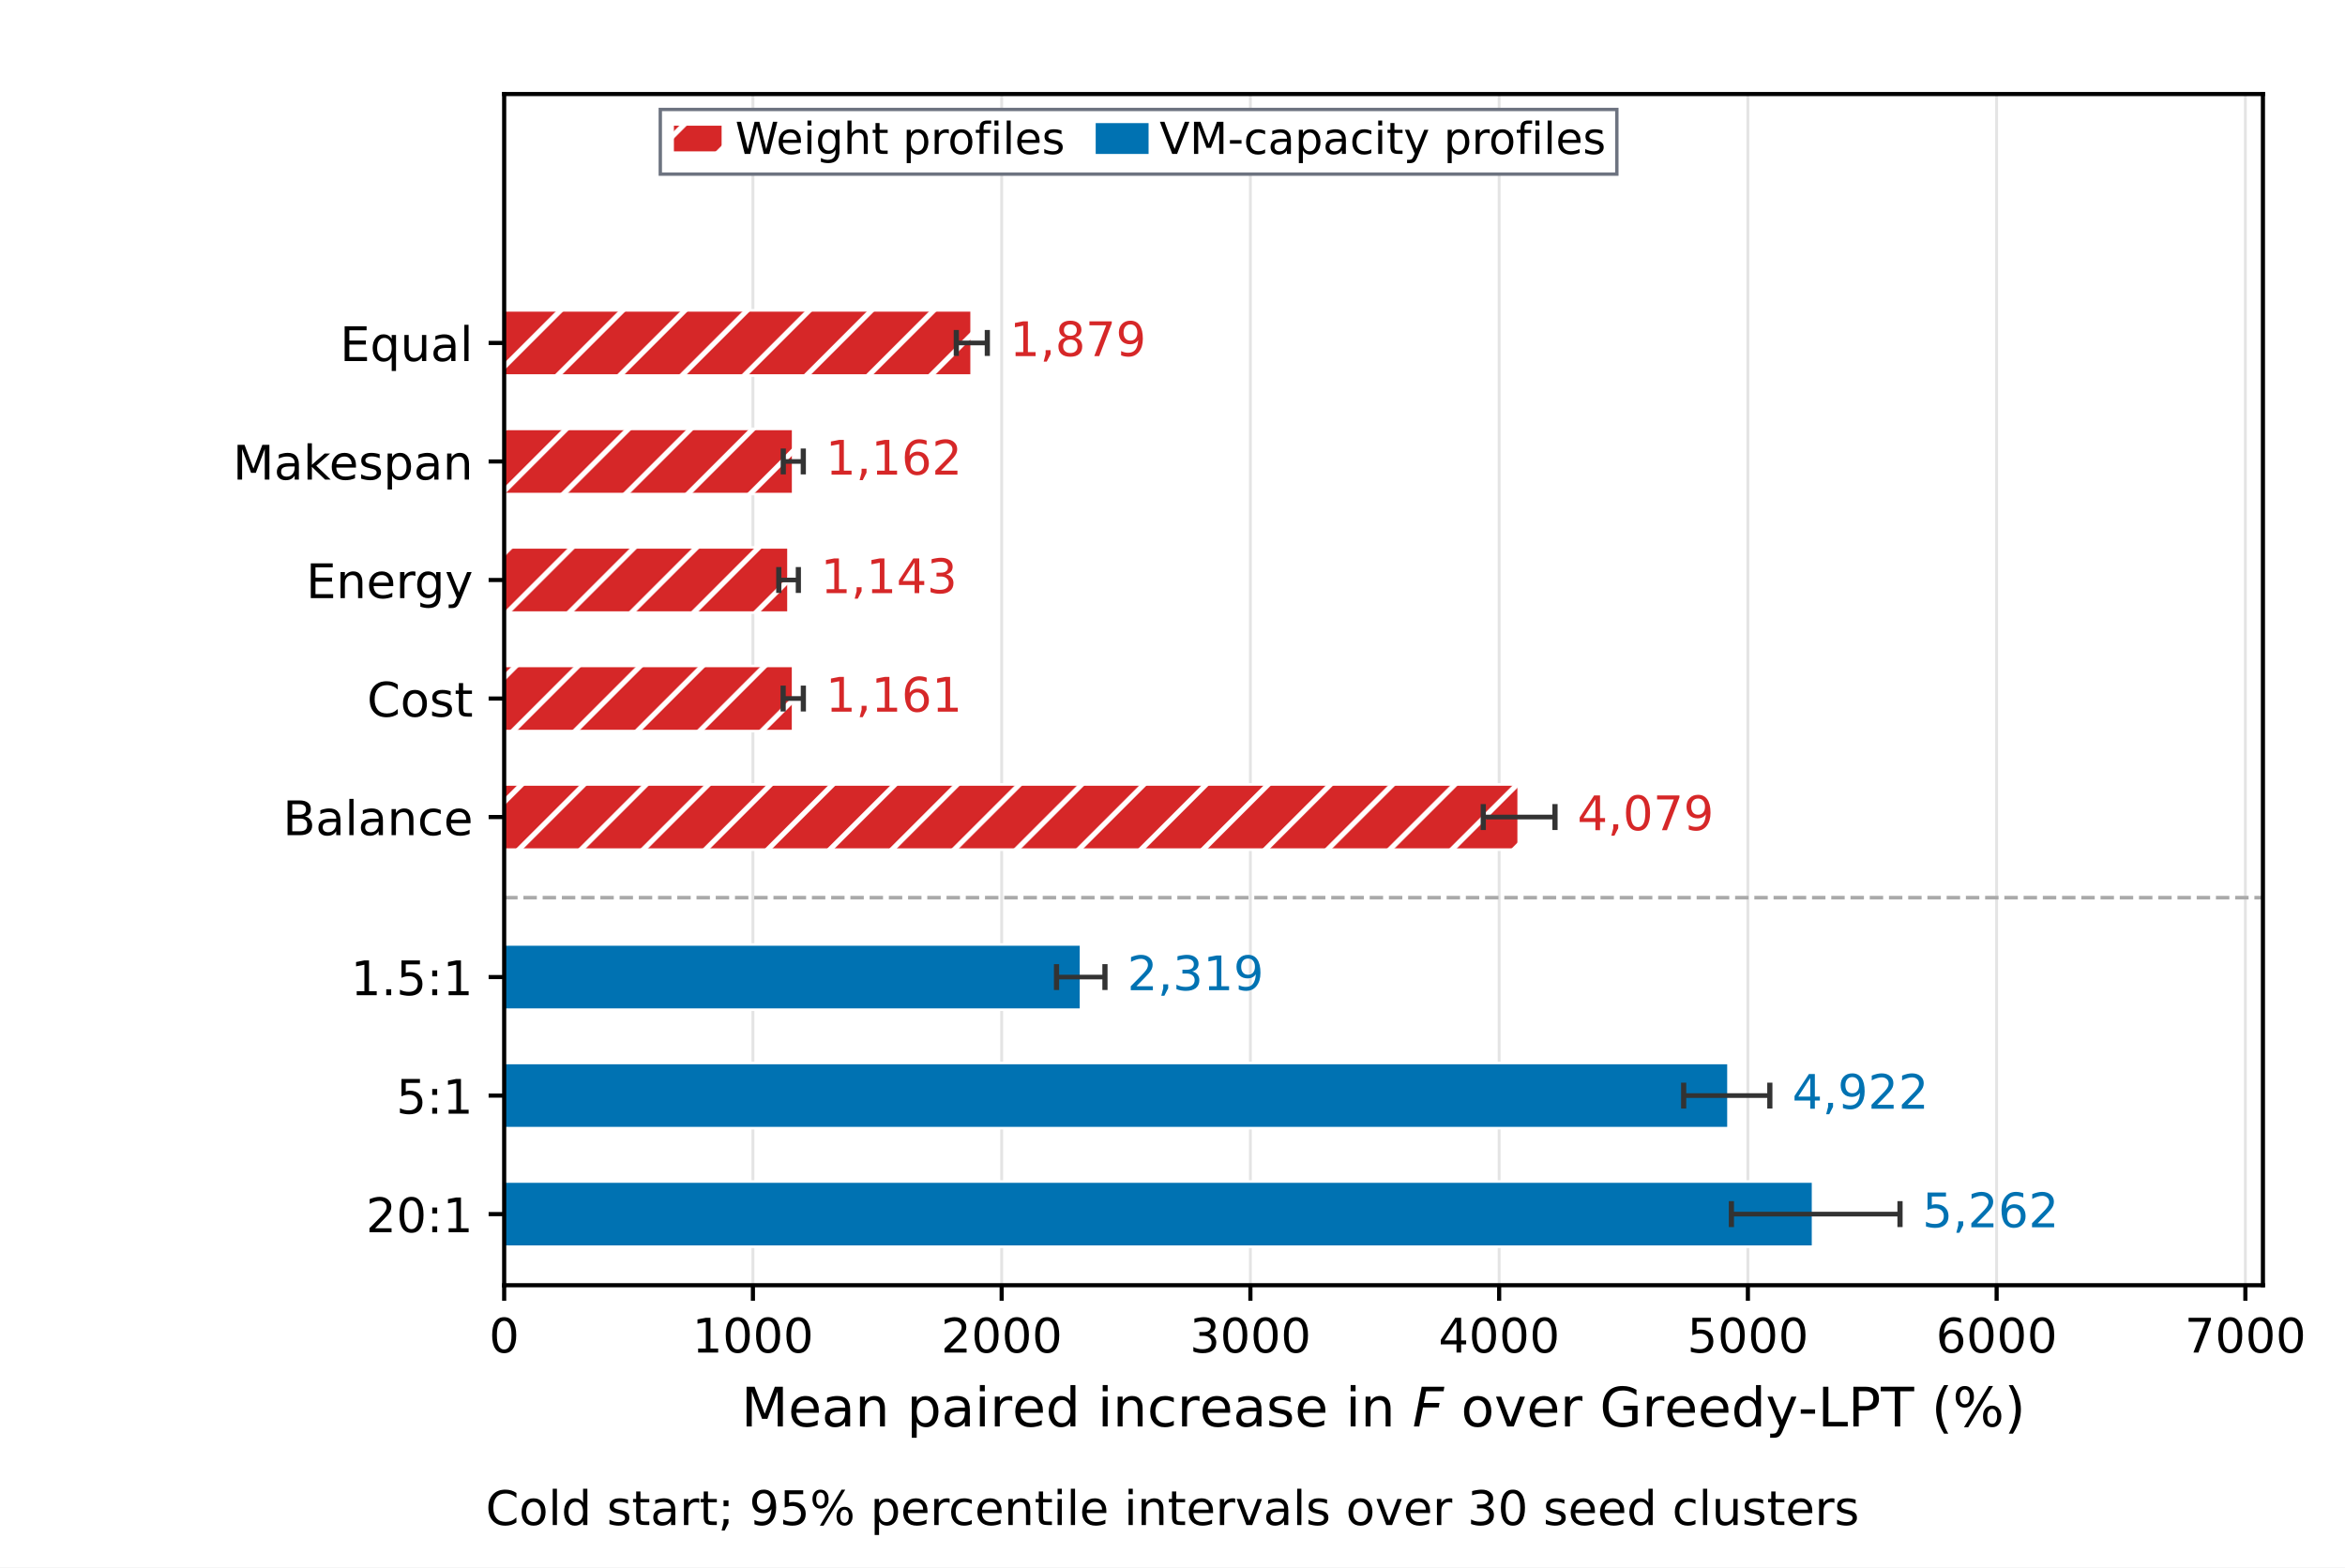
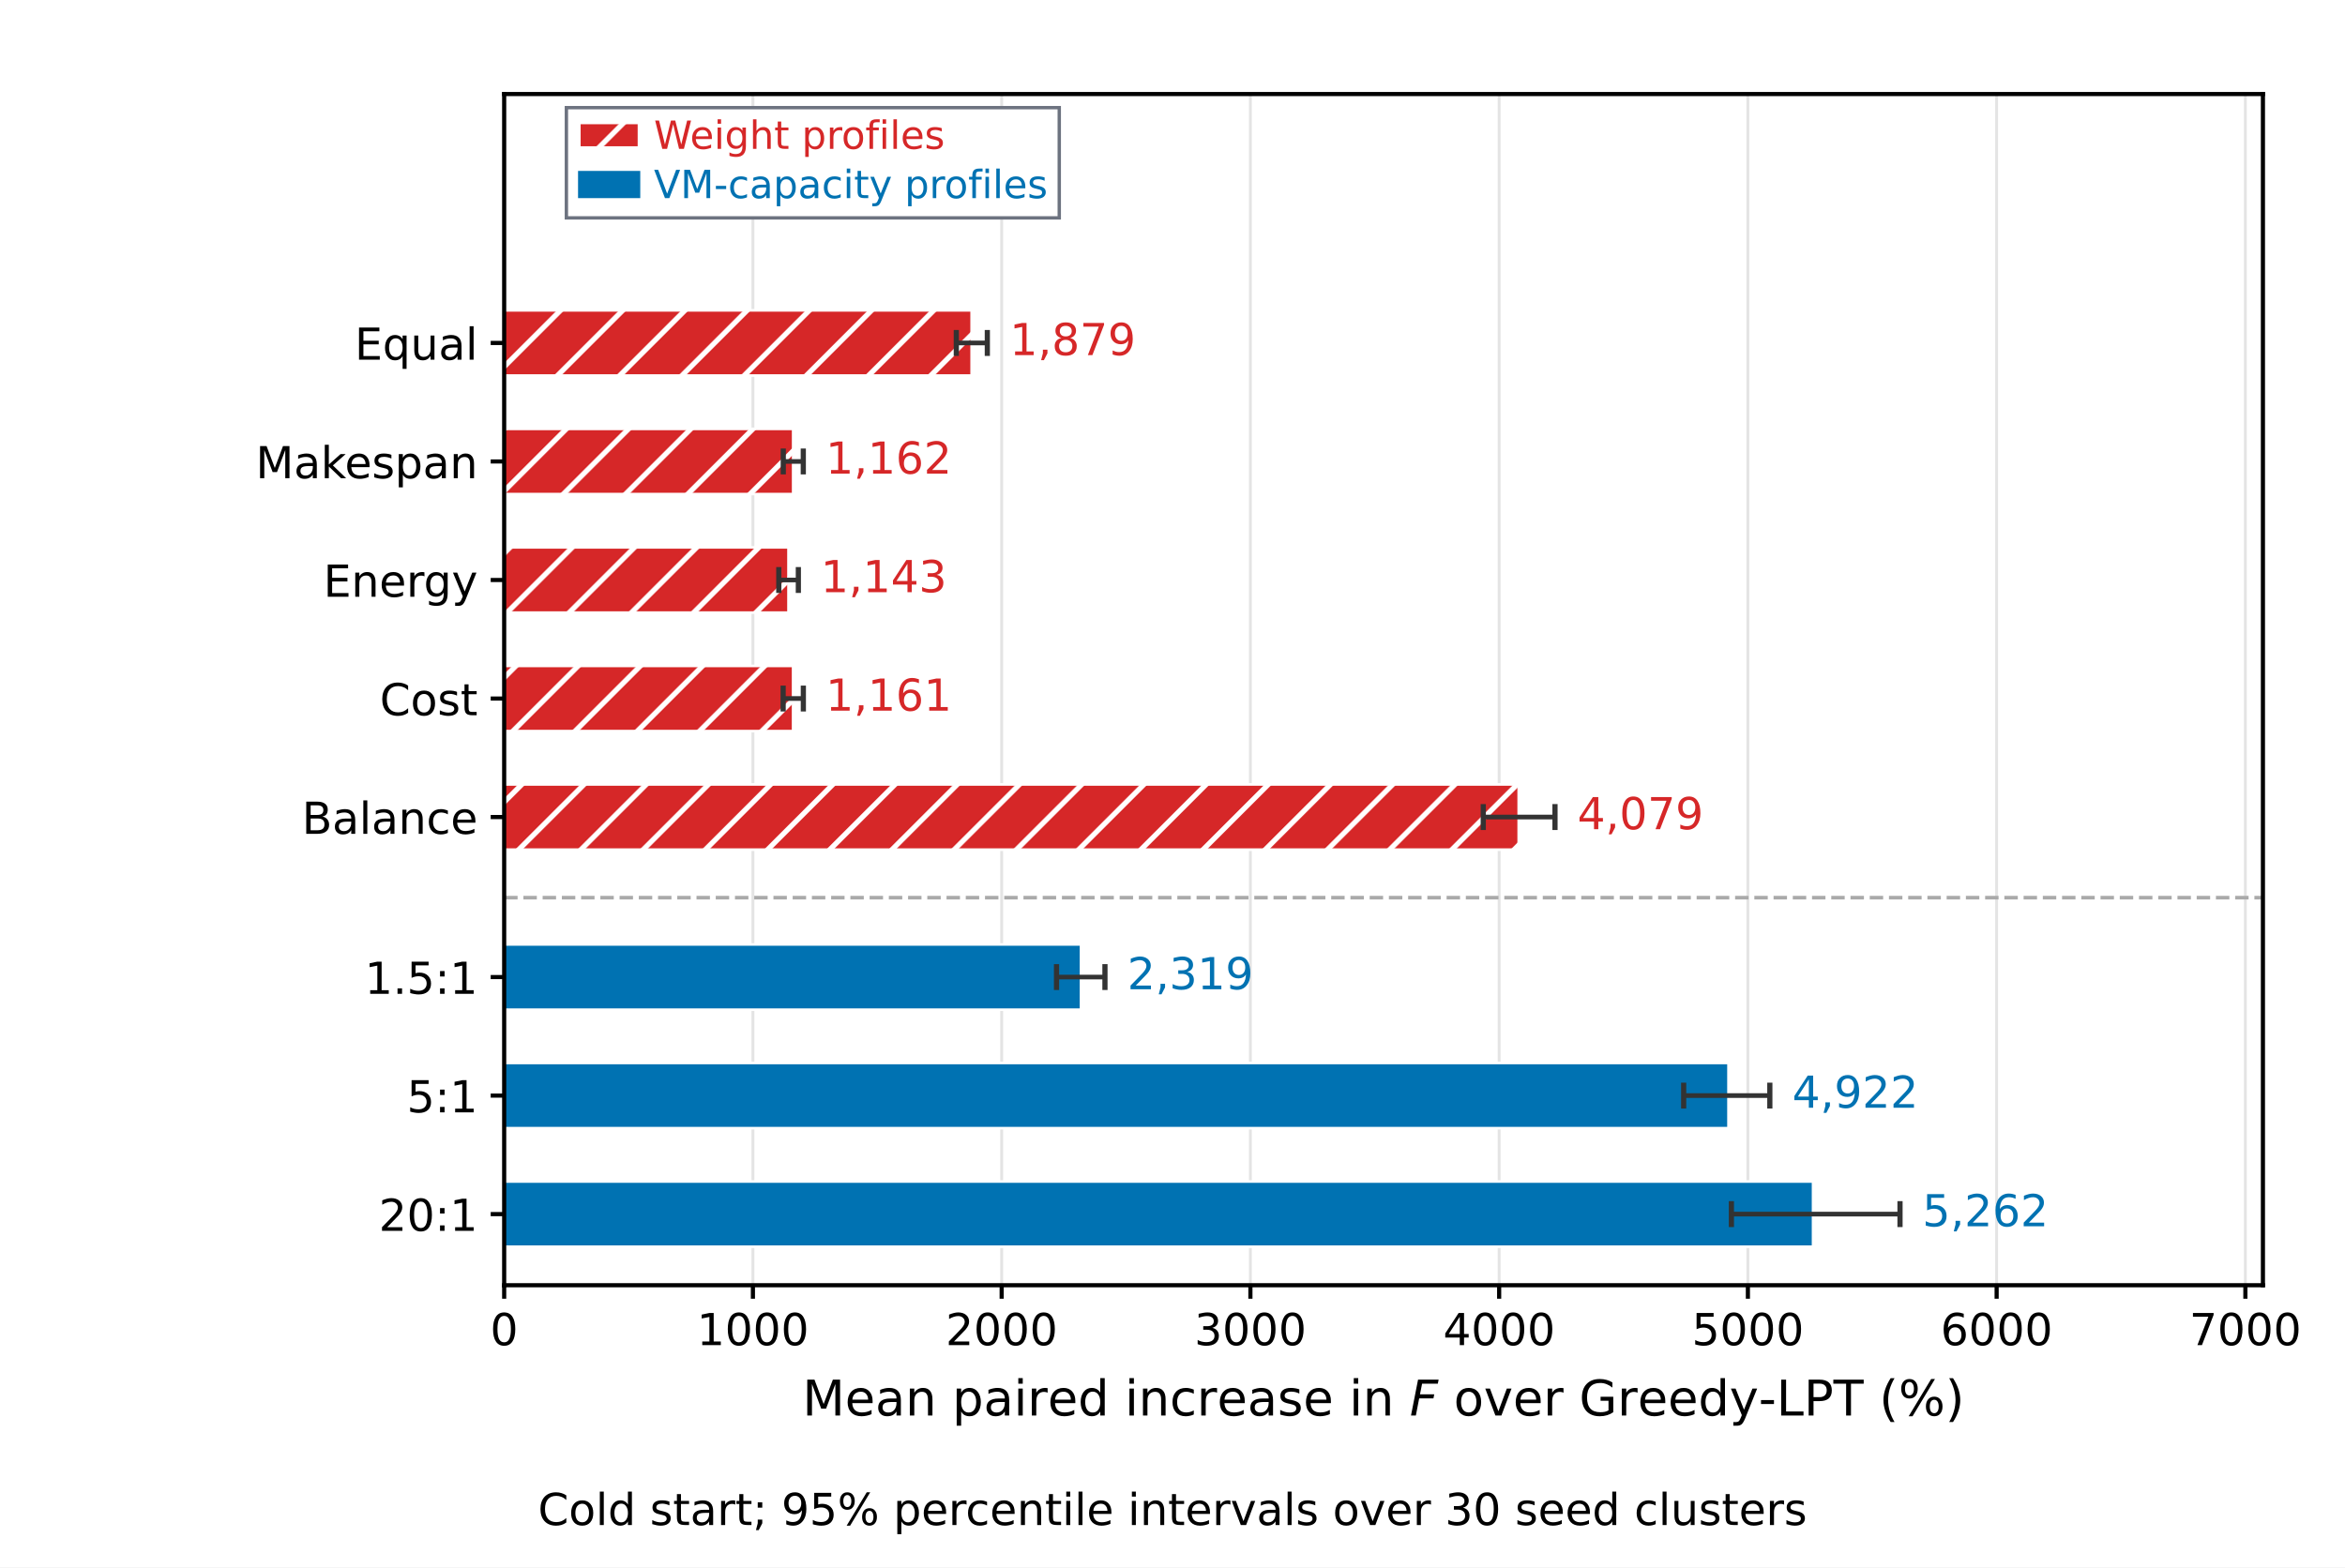
<svg xmlns="http://www.w3.org/2000/svg" xmlns:xlink="http://www.w3.org/1999/xlink" width="452.341pt" height="302.4pt" viewBox="0 0 452.341 302.4" version="1.1">
  <defs>
    <style type="text/css">*{stroke-linejoin: round; stroke-linecap: butt}</style>
  </defs>
  <g id="figure_1">
    <g id="patch_1">
      <path d="M 0 302.4  L 452.341 302.4  L 452.341 0  L 0 0  z " style="fill: #ffffff" />
    </g>
    <g id="axes_1">
      <g id="patch_2">
        <path d="M 97.253 247.968  L 436.509 247.968  L 436.509 18.144  L 97.253 18.144  z " style="fill: #ffffff" />
      </g>
      <g id="matplotlib.axis_1">
        <g id="xtick_1">
          <g id="line2d_1">
-             <path d="M 97.253 247.968  L 97.253 18.144  " clip-path="url(#p13bba86747)" style="fill: none; stroke: #e4e4e4; stroke-width: 0.55; stroke-linecap: square" />
+             <path d="M 97.253 247.968  L 97.253 18.144  " clip-path="url(#p2fe877f7f4)" style="fill: none; stroke: #e4e4e4; stroke-width: 0.55; stroke-linecap: square" />
          </g>
          <g id="line2d_2">
            <defs>
-               <path id="mb1f124d450" d="M 0 0  L 0 3  " style="stroke: #000000; stroke-width: 0.8" />
+               <path id="mbdde898f08" d="M 0 0  L 0 2.6  " style="stroke: #000000; stroke-width: 0.8" />
            </defs>
            <g>
-               <use xlink:href="#mb1f124d450" x="97.253" y="247.968" style="stroke: #000000; stroke-width: 0.8" />
+               <use xlink:href="#mbdde898f08" x="97.253" y="247.968" style="stroke: #000000; stroke-width: 0.8" />
            </g>
          </g>
          <g id="text_1">
-             <text style="font-size: 9.2px; font-family: 'DejaVu Sans'; text-anchor: middle" x="97.253" y="260.959" transform="rotate(-0 97.25341 260.9586)">0</text>
+             <text style="font-size: 8.5px; font-family: 'DejaVu Sans'; text-anchor: middle" x="97.253" y="259.527" transform="rotate(-0 97.25341 259.5267)">0</text>
          </g>
        </g>
        <g id="xtick_2">
          <g id="line2d_3">
-             <path d="M 145.235 247.968  L 145.235 18.144  " clip-path="url(#p13bba86747)" style="fill: none; stroke: #e4e4e4; stroke-width: 0.55; stroke-linecap: square" />
+             <path d="M 145.235 247.968  L 145.235 18.144  " clip-path="url(#p2fe877f7f4)" style="fill: none; stroke: #e4e4e4; stroke-width: 0.55; stroke-linecap: square" />
          </g>
          <g id="line2d_4">
            <g>
-               <use xlink:href="#mb1f124d450" x="145.235" y="247.968" style="stroke: #000000; stroke-width: 0.8" />
+               <use xlink:href="#mbdde898f08" x="145.235" y="247.968" style="stroke: #000000; stroke-width: 0.8" />
            </g>
          </g>
          <g id="text_2">
-             <text style="font-size: 9.2px; font-family: 'DejaVu Sans'; text-anchor: middle" x="145.235" y="260.959" transform="rotate(-0 145.235 260.9586)">1000</text>
+             <text style="font-size: 8.5px; font-family: 'DejaVu Sans'; text-anchor: middle" x="145.235" y="259.527" transform="rotate(-0 145.235 259.5267)">1000</text>
          </g>
        </g>
        <g id="xtick_3">
          <g id="line2d_5">
-             <path d="M 193.217 247.968  L 193.217 18.144  " clip-path="url(#p13bba86747)" style="fill: none; stroke: #e4e4e4; stroke-width: 0.55; stroke-linecap: square" />
+             <path d="M 193.217 247.968  L 193.217 18.144  " clip-path="url(#p2fe877f7f4)" style="fill: none; stroke: #e4e4e4; stroke-width: 0.55; stroke-linecap: square" />
          </g>
          <g id="line2d_6">
            <g>
-               <use xlink:href="#mb1f124d450" x="193.217" y="247.968" style="stroke: #000000; stroke-width: 0.8" />
+               <use xlink:href="#mbdde898f08" x="193.217" y="247.968" style="stroke: #000000; stroke-width: 0.8" />
            </g>
          </g>
          <g id="text_3">
-             <text style="font-size: 9.2px; font-family: 'DejaVu Sans'; text-anchor: middle" x="193.217" y="260.959" transform="rotate(-0 193.2166 260.9586)">2000</text>
+             <text style="font-size: 8.5px; font-family: 'DejaVu Sans'; text-anchor: middle" x="193.217" y="259.527" transform="rotate(-0 193.2166 259.5267)">2000</text>
          </g>
        </g>
        <g id="xtick_4">
          <g id="line2d_7">
-             <path d="M 241.198 247.968  L 241.198 18.144  " clip-path="url(#p13bba86747)" style="fill: none; stroke: #e4e4e4; stroke-width: 0.55; stroke-linecap: square" />
+             <path d="M 241.198 247.968  L 241.198 18.144  " clip-path="url(#p2fe877f7f4)" style="fill: none; stroke: #e4e4e4; stroke-width: 0.55; stroke-linecap: square" />
          </g>
          <g id="line2d_8">
            <g>
-               <use xlink:href="#mb1f124d450" x="241.198" y="247.968" style="stroke: #000000; stroke-width: 0.8" />
+               <use xlink:href="#mbdde898f08" x="241.198" y="247.968" style="stroke: #000000; stroke-width: 0.8" />
            </g>
          </g>
          <g id="text_4">
-             <text style="font-size: 9.2px; font-family: 'DejaVu Sans'; text-anchor: middle" x="241.198" y="260.959" transform="rotate(-0 241.1982 260.9586)">3000</text>
+             <text style="font-size: 8.5px; font-family: 'DejaVu Sans'; text-anchor: middle" x="241.198" y="259.527" transform="rotate(-0 241.1982 259.5267)">3000</text>
          </g>
        </g>
        <g id="xtick_5">
          <g id="line2d_9">
-             <path d="M 289.18 247.968  L 289.18 18.144  " clip-path="url(#p13bba86747)" style="fill: none; stroke: #e4e4e4; stroke-width: 0.55; stroke-linecap: square" />
+             <path d="M 289.18 247.968  L 289.18 18.144  " clip-path="url(#p2fe877f7f4)" style="fill: none; stroke: #e4e4e4; stroke-width: 0.55; stroke-linecap: square" />
          </g>
          <g id="line2d_10">
            <g>
-               <use xlink:href="#mb1f124d450" x="289.18" y="247.968" style="stroke: #000000; stroke-width: 0.8" />
+               <use xlink:href="#mbdde898f08" x="289.18" y="247.968" style="stroke: #000000; stroke-width: 0.8" />
            </g>
          </g>
          <g id="text_5">
-             <text style="font-size: 9.2px; font-family: 'DejaVu Sans'; text-anchor: middle" x="289.18" y="260.959" transform="rotate(-0 289.1797 260.9586)">4000</text>
+             <text style="font-size: 8.5px; font-family: 'DejaVu Sans'; text-anchor: middle" x="289.18" y="259.527" transform="rotate(-0 289.1797 259.5267)">4000</text>
          </g>
        </g>
        <g id="xtick_6">
          <g id="line2d_11">
-             <path d="M 337.161 247.968  L 337.161 18.144  " clip-path="url(#p13bba86747)" style="fill: none; stroke: #e4e4e4; stroke-width: 0.55; stroke-linecap: square" />
+             <path d="M 337.161 247.968  L 337.161 18.144  " clip-path="url(#p2fe877f7f4)" style="fill: none; stroke: #e4e4e4; stroke-width: 0.55; stroke-linecap: square" />
          </g>
          <g id="line2d_12">
            <g>
-               <use xlink:href="#mb1f124d450" x="337.161" y="247.968" style="stroke: #000000; stroke-width: 0.8" />
+               <use xlink:href="#mbdde898f08" x="337.161" y="247.968" style="stroke: #000000; stroke-width: 0.8" />
            </g>
          </g>
          <g id="text_6">
-             <text style="font-size: 9.2px; font-family: 'DejaVu Sans'; text-anchor: middle" x="337.161" y="260.959" transform="rotate(-0 337.1613 260.9586)">5000</text>
+             <text style="font-size: 8.5px; font-family: 'DejaVu Sans'; text-anchor: middle" x="337.161" y="259.527" transform="rotate(-0 337.1613 259.5267)">5000</text>
          </g>
        </g>
        <g id="xtick_7">
          <g id="line2d_13">
-             <path d="M 385.143 247.968  L 385.143 18.144  " clip-path="url(#p13bba86747)" style="fill: none; stroke: #e4e4e4; stroke-width: 0.55; stroke-linecap: square" />
+             <path d="M 385.143 247.968  L 385.143 18.144  " clip-path="url(#p2fe877f7f4)" style="fill: none; stroke: #e4e4e4; stroke-width: 0.55; stroke-linecap: square" />
          </g>
          <g id="line2d_14">
            <g>
-               <use xlink:href="#mb1f124d450" x="385.143" y="247.968" style="stroke: #000000; stroke-width: 0.8" />
+               <use xlink:href="#mbdde898f08" x="385.143" y="247.968" style="stroke: #000000; stroke-width: 0.8" />
            </g>
          </g>
          <g id="text_7">
-             <text style="font-size: 9.2px; font-family: 'DejaVu Sans'; text-anchor: middle" x="385.143" y="260.959" transform="rotate(-0 385.1429 260.9586)">6000</text>
+             <text style="font-size: 8.5px; font-family: 'DejaVu Sans'; text-anchor: middle" x="385.143" y="259.527" transform="rotate(-0 385.1429 259.5267)">6000</text>
          </g>
        </g>
        <g id="xtick_8">
          <g id="line2d_15">
-             <path d="M 433.124 247.968  L 433.124 18.144  " clip-path="url(#p13bba86747)" style="fill: none; stroke: #e4e4e4; stroke-width: 0.55; stroke-linecap: square" />
+             <path d="M 433.124 247.968  L 433.124 18.144  " clip-path="url(#p2fe877f7f4)" style="fill: none; stroke: #e4e4e4; stroke-width: 0.55; stroke-linecap: square" />
          </g>
          <g id="line2d_16">
            <g>
-               <use xlink:href="#mb1f124d450" x="433.124" y="247.968" style="stroke: #000000; stroke-width: 0.8" />
+               <use xlink:href="#mbdde898f08" x="433.124" y="247.968" style="stroke: #000000; stroke-width: 0.8" />
            </g>
          </g>
          <g id="text_8">
-             <text style="font-size: 9.2px; font-family: 'DejaVu Sans'; text-anchor: middle" x="433.124" y="260.959" transform="rotate(-0 433.1245 260.9586)">7000</text>
+             <text style="font-size: 8.5px; font-family: 'DejaVu Sans'; text-anchor: middle" x="433.124" y="259.527" transform="rotate(-0 433.1245 259.5267)">7000</text>
          </g>
        </g>
        <g id="text_9">
-           <g transform="translate(142.9814 275.8519)">
+           <g transform="translate(154.7814 273.5144)">
            <text>
-               <tspan x="0" y="-0.641" style="font-size: 10.5px; font-family: 'DejaVu Sans'">M</tspan>
-               <tspan x="9.059" y="-0.641" style="font-size: 10.5px; font-family: 'DejaVu Sans'">e</tspan>
-               <tspan x="15.519" y="-0.641" style="font-size: 10.5px; font-family: 'DejaVu Sans'">a</tspan>
-               <tspan x="21.954" y="-0.641" style="font-size: 10.5px; font-family: 'DejaVu Sans'">n</tspan>
-               <tspan x="28.608" y="-0.641" style="font-size: 10.5px; font-family: 'DejaVu Sans'"> </tspan>
-               <tspan x="31.946" y="-0.641" style="font-size: 10.5px; font-family: 'DejaVu Sans'">p</tspan>
-               <tspan x="38.611" y="-0.641" style="font-size: 10.5px; font-family: 'DejaVu Sans'">a</tspan>
-               <tspan x="45.045" y="-0.641" style="font-size: 10.5px; font-family: 'DejaVu Sans'">i</tspan>
-               <tspan x="47.963" y="-0.641" style="font-size: 10.5px; font-family: 'DejaVu Sans'">r</tspan>
-               <tspan x="52.28" y="-0.641" style="font-size: 10.5px; font-family: 'DejaVu Sans'">e</tspan>
-               <tspan x="58.74" y="-0.641" style="font-size: 10.5px; font-family: 'DejaVu Sans'">d</tspan>
-               <tspan x="65.405" y="-0.641" style="font-size: 10.5px; font-family: 'DejaVu Sans'"> </tspan>
-               <tspan x="68.742" y="-0.641" style="font-size: 10.5px; font-family: 'DejaVu Sans'">i</tspan>
-               <tspan x="71.659" y="-0.641" style="font-size: 10.5px; font-family: 'DejaVu Sans'">n</tspan>
-               <tspan x="78.314" y="-0.641" style="font-size: 10.5px; font-family: 'DejaVu Sans'">c</tspan>
-               <tspan x="84.087" y="-0.641" style="font-size: 10.5px; font-family: 'DejaVu Sans'">r</tspan>
-               <tspan x="88.404" y="-0.641" style="font-size: 10.5px; font-family: 'DejaVu Sans'">e</tspan>
-               <tspan x="94.864" y="-0.641" style="font-size: 10.5px; font-family: 'DejaVu Sans'">a</tspan>
-               <tspan x="101.298" y="-0.641" style="font-size: 10.5px; font-family: 'DejaVu Sans'">s</tspan>
-               <tspan x="106.769" y="-0.641" style="font-size: 10.5px; font-family: 'DejaVu Sans'">e</tspan>
-               <tspan x="113.229" y="-0.641" style="font-size: 10.5px; font-family: 'DejaVu Sans'"> </tspan>
-               <tspan x="116.566" y="-0.641" style="font-size: 10.5px; font-family: 'DejaVu Sans'">i</tspan>
-               <tspan x="119.484" y="-0.641" style="font-size: 10.5px; font-family: 'DejaVu Sans'">n</tspan>
-               <tspan x="126.138" y="-0.641" style="font-size: 10.5px; font-family: 'DejaVu Sans'"> </tspan>
-               <tspan x="135.516" y="-0.641" style="font-size: 10.5px; font-family: 'DejaVu Sans'"> </tspan>
-               <tspan x="138.853" y="-0.641" style="font-size: 10.5px; font-family: 'DejaVu Sans'">o</tspan>
-               <tspan x="145.277" y="-0.641" style="font-size: 10.5px; font-family: 'DejaVu Sans'">v</tspan>
-               <tspan x="151.491" y="-0.641" style="font-size: 10.5px; font-family: 'DejaVu Sans'">e</tspan>
-               <tspan x="157.951" y="-0.641" style="font-size: 10.5px; font-family: 'DejaVu Sans'">r</tspan>
-               <tspan x="162.268" y="-0.641" style="font-size: 10.5px; font-family: 'DejaVu Sans'"> </tspan>
-               <tspan x="165.606" y="-0.641" style="font-size: 10.5px; font-family: 'DejaVu Sans'">G</tspan>
-               <tspan x="173.742" y="-0.641" style="font-size: 10.5px; font-family: 'DejaVu Sans'">r</tspan>
-               <tspan x="178.059" y="-0.641" style="font-size: 10.5px; font-family: 'DejaVu Sans'">e</tspan>
-               <tspan x="184.519" y="-0.641" style="font-size: 10.5px; font-family: 'DejaVu Sans'">e</tspan>
-               <tspan x="190.979" y="-0.641" style="font-size: 10.5px; font-family: 'DejaVu Sans'">d</tspan>
-               <tspan x="197.644" y="-0.641" style="font-size: 10.5px; font-family: 'DejaVu Sans'">y</tspan>
-               <tspan x="203.858" y="-0.641" style="font-size: 10.5px; font-family: 'DejaVu Sans'">-</tspan>
-               <tspan x="207.647" y="-0.641" style="font-size: 10.5px; font-family: 'DejaVu Sans'">L</tspan>
-               <tspan x="213.497" y="-0.641" style="font-size: 10.5px; font-family: 'DejaVu Sans'">P</tspan>
-               <tspan x="219.828" y="-0.641" style="font-size: 10.5px; font-family: 'DejaVu Sans'">T</tspan>
-               <tspan x="226.242" y="-0.641" style="font-size: 10.5px; font-family: 'DejaVu Sans'"> </tspan>
-               <tspan x="229.58" y="-0.641" style="font-size: 10.5px; font-family: 'DejaVu Sans'">(</tspan>
-               <tspan x="233.676" y="-0.641" style="font-size: 10.5px; font-family: 'DejaVu Sans'">%</tspan>
-               <tspan x="243.653" y="-0.641" style="font-size: 10.5px; font-family: 'DejaVu Sans'">)</tspan>
-               <tspan x="129.476" y="-0.641" style="font-style: oblique; font-size: 10.5px; font-family: 'DejaVu Sans'">F</tspan>
+               <tspan x="0" y="-0.406" style="font-size: 9.5px; font-family: 'DejaVu Sans'">M</tspan>
+               <tspan x="8.197" y="-0.406" style="font-size: 9.5px; font-family: 'DejaVu Sans'">e</tspan>
+               <tspan x="14.041" y="-0.406" style="font-size: 9.5px; font-family: 'DejaVu Sans'">a</tspan>
+               <tspan x="19.863" y="-0.406" style="font-size: 9.5px; font-family: 'DejaVu Sans'">n</tspan>
+               <tspan x="25.884" y="-0.406" style="font-size: 9.5px; font-family: 'DejaVu Sans'"> </tspan>
+               <tspan x="28.904" y="-0.406" style="font-size: 9.5px; font-family: 'DejaVu Sans'">p</tspan>
+               <tspan x="34.934" y="-0.406" style="font-size: 9.5px; font-family: 'DejaVu Sans'">a</tspan>
+               <tspan x="40.755" y="-0.406" style="font-size: 9.5px; font-family: 'DejaVu Sans'">i</tspan>
+               <tspan x="43.395" y="-0.406" style="font-size: 9.5px; font-family: 'DejaVu Sans'">r</tspan>
+               <tspan x="47.301" y="-0.406" style="font-size: 9.5px; font-family: 'DejaVu Sans'">e</tspan>
+               <tspan x="53.145" y="-0.406" style="font-size: 9.5px; font-family: 'DejaVu Sans'">d</tspan>
+               <tspan x="59.176" y="-0.406" style="font-size: 9.5px; font-family: 'DejaVu Sans'"> </tspan>
+               <tspan x="62.195" y="-0.406" style="font-size: 9.5px; font-family: 'DejaVu Sans'">i</tspan>
+               <tspan x="64.835" y="-0.406" style="font-size: 9.5px; font-family: 'DejaVu Sans'">n</tspan>
+               <tspan x="70.856" y="-0.406" style="font-size: 9.5px; font-family: 'DejaVu Sans'">c</tspan>
+               <tspan x="76.079" y="-0.406" style="font-size: 9.5px; font-family: 'DejaVu Sans'">r</tspan>
+               <tspan x="79.985" y="-0.406" style="font-size: 9.5px; font-family: 'DejaVu Sans'">e</tspan>
+               <tspan x="85.829" y="-0.406" style="font-size: 9.5px; font-family: 'DejaVu Sans'">a</tspan>
+               <tspan x="91.651" y="-0.406" style="font-size: 9.5px; font-family: 'DejaVu Sans'">s</tspan>
+               <tspan x="96.6" y="-0.406" style="font-size: 9.5px; font-family: 'DejaVu Sans'">e</tspan>
+               <tspan x="102.445" y="-0.406" style="font-size: 9.5px; font-family: 'DejaVu Sans'"> </tspan>
+               <tspan x="105.465" y="-0.406" style="font-size: 9.5px; font-family: 'DejaVu Sans'">i</tspan>
+               <tspan x="108.104" y="-0.406" style="font-size: 9.5px; font-family: 'DejaVu Sans'">n</tspan>
+               <tspan x="114.125" y="-0.406" style="font-size: 9.5px; font-family: 'DejaVu Sans'"> </tspan>
+               <tspan x="122.609" y="-0.406" style="font-size: 9.5px; font-family: 'DejaVu Sans'"> </tspan>
+               <tspan x="125.629" y="-0.406" style="font-size: 9.5px; font-family: 'DejaVu Sans'">o</tspan>
+               <tspan x="131.441" y="-0.406" style="font-size: 9.5px; font-family: 'DejaVu Sans'">v</tspan>
+               <tspan x="137.063" y="-0.406" style="font-size: 9.5px; font-family: 'DejaVu Sans'">e</tspan>
+               <tspan x="142.908" y="-0.406" style="font-size: 9.5px; font-family: 'DejaVu Sans'">r</tspan>
+               <tspan x="146.814" y="-0.406" style="font-size: 9.5px; font-family: 'DejaVu Sans'"> </tspan>
+               <tspan x="149.834" y="-0.406" style="font-size: 9.5px; font-family: 'DejaVu Sans'">G</tspan>
+               <tspan x="157.195" y="-0.406" style="font-size: 9.5px; font-family: 'DejaVu Sans'">r</tspan>
+               <tspan x="161.101" y="-0.406" style="font-size: 9.5px; font-family: 'DejaVu Sans'">e</tspan>
+               <tspan x="166.946" y="-0.406" style="font-size: 9.5px; font-family: 'DejaVu Sans'">e</tspan>
+               <tspan x="172.791" y="-0.406" style="font-size: 9.5px; font-family: 'DejaVu Sans'">d</tspan>
+               <tspan x="178.821" y="-0.406" style="font-size: 9.5px; font-family: 'DejaVu Sans'">y</tspan>
+               <tspan x="184.443" y="-0.406" style="font-size: 9.5px; font-family: 'DejaVu Sans'">-</tspan>
+               <tspan x="187.871" y="-0.406" style="font-size: 9.5px; font-family: 'DejaVu Sans'">L</tspan>
+               <tspan x="193.164" y="-0.406" style="font-size: 9.5px; font-family: 'DejaVu Sans'">P</tspan>
+               <tspan x="198.892" y="-0.406" style="font-size: 9.5px; font-family: 'DejaVu Sans'">T</tspan>
+               <tspan x="204.695" y="-0.406" style="font-size: 9.5px; font-family: 'DejaVu Sans'"> </tspan>
+               <tspan x="207.715" y="-0.406" style="font-size: 9.5px; font-family: 'DejaVu Sans'">(</tspan>
+               <tspan x="211.421" y="-0.406" style="font-size: 9.5px; font-family: 'DejaVu Sans'">%</tspan>
+               <tspan x="220.448" y="-0.406" style="font-size: 9.5px; font-family: 'DejaVu Sans'">)</tspan>
+               <tspan x="117.145" y="-0.406" style="font-style: oblique; font-size: 9.5px; font-family: 'DejaVu Sans'">F</tspan>
            </text>
          </g>
        </g>
      </g>
      <g id="matplotlib.axis_2">
        <g id="ytick_1">
          <g id="line2d_17">
            <defs>
-               <path id="md51620e7d2" d="M 0 0  L -3 0  " style="stroke: #000000; stroke-width: 0.8" />
+               <path id="mfd543a9709" d="M 0 0  L -2.6 0  " style="stroke: #000000; stroke-width: 0.8" />
            </defs>
            <g>
-               <use xlink:href="#md51620e7d2" x="97.253" y="66.167" style="stroke: #000000; stroke-width: 0.8" />
+               <use xlink:href="#mfd543a9709" x="97.253" y="66.167" style="stroke: #000000; stroke-width: 0.8" />
            </g>
          </g>
          <g id="text_10">
-             <text style="font-size: 9.2px; font-family: 'DejaVu Sans'; text-anchor: end" x="91.253" y="69.662" transform="rotate(-0 91.25341 69.66221)">Equal</text>
+             <text style="font-size: 8.5px; font-family: 'DejaVu Sans'; text-anchor: end" x="92.153" y="69.396" transform="rotate(-0 92.15341 69.39626)">Equal</text>
          </g>
        </g>
        <g id="ytick_2">
          <g id="line2d_18">
            <g>
-               <use xlink:href="#md51620e7d2" x="97.253" y="89.035" style="stroke: #000000; stroke-width: 0.8" />
+               <use xlink:href="#mfd543a9709" x="97.253" y="89.035" style="stroke: #000000; stroke-width: 0.8" />
            </g>
          </g>
          <g id="text_11">
-             <text style="font-size: 9.2px; font-family: 'DejaVu Sans'; text-anchor: end" x="91.253" y="92.53" transform="rotate(-0 91.25341 92.53027)">Makespan</text>
+             <text style="font-size: 8.5px; font-family: 'DejaVu Sans'; text-anchor: end" x="92.153" y="92.264" transform="rotate(-0 92.15341 92.26432)">Makespan</text>
          </g>
        </g>
        <g id="ytick_3">
          <g id="line2d_19">
            <g>
-               <use xlink:href="#md51620e7d2" x="97.253" y="111.903" style="stroke: #000000; stroke-width: 0.8" />
+               <use xlink:href="#mfd543a9709" x="97.253" y="111.903" style="stroke: #000000; stroke-width: 0.8" />
            </g>
          </g>
          <g id="text_12">
-             <text style="font-size: 9.2px; font-family: 'DejaVu Sans'; text-anchor: end" x="91.253" y="115.398" transform="rotate(-0 91.25341 115.3983)">Energy</text>
+             <text style="font-size: 8.5px; font-family: 'DejaVu Sans'; text-anchor: end" x="92.153" y="115.132" transform="rotate(-0 92.15341 115.1324)">Energy</text>
          </g>
        </g>
        <g id="ytick_4">
          <g id="line2d_20">
            <g>
-               <use xlink:href="#md51620e7d2" x="97.253" y="134.771" style="stroke: #000000; stroke-width: 0.8" />
+               <use xlink:href="#mfd543a9709" x="97.253" y="134.771" style="stroke: #000000; stroke-width: 0.8" />
            </g>
          </g>
          <g id="text_13">
-             <text style="font-size: 9.2px; font-family: 'DejaVu Sans'; text-anchor: end" x="91.253" y="138.266" transform="rotate(-0 91.25341 138.2664)">Cost</text>
+             <text style="font-size: 8.5px; font-family: 'DejaVu Sans'; text-anchor: end" x="92.153" y="138" transform="rotate(-0 92.15341 138.0004)">Cost</text>
          </g>
        </g>
        <g id="ytick_5">
          <g id="line2d_21">
            <g>
-               <use xlink:href="#md51620e7d2" x="97.253" y="157.639" style="stroke: #000000; stroke-width: 0.8" />
+               <use xlink:href="#mfd543a9709" x="97.253" y="157.639" style="stroke: #000000; stroke-width: 0.8" />
            </g>
          </g>
          <g id="text_14">
-             <text style="font-size: 9.2px; font-family: 'DejaVu Sans'; text-anchor: end" x="91.253" y="161.134" transform="rotate(-0 91.25341 161.1344)">Balance</text>
+             <text style="font-size: 8.5px; font-family: 'DejaVu Sans'; text-anchor: end" x="92.153" y="160.869" transform="rotate(-0 92.15341 160.8685)">Balance</text>
          </g>
        </g>
        <g id="ytick_6">
          <g id="line2d_22">
            <g>
-               <use xlink:href="#md51620e7d2" x="97.253" y="188.511" style="stroke: #000000; stroke-width: 0.8" />
+               <use xlink:href="#mfd543a9709" x="97.253" y="188.511" style="stroke: #000000; stroke-width: 0.8" />
            </g>
          </g>
          <g id="text_15">
-             <text style="font-size: 9.2px; font-family: 'DejaVu Sans'; text-anchor: end" x="91.253" y="192.006" transform="rotate(-0 91.25341 192.0063)">1.5:1</text>
+             <text style="font-size: 8.5px; font-family: 'DejaVu Sans'; text-anchor: end" x="92.153" y="191.74" transform="rotate(-0 92.15341 191.7404)">1.5:1</text>
          </g>
        </g>
        <g id="ytick_7">
          <g id="line2d_23">
            <g>
-               <use xlink:href="#md51620e7d2" x="97.253" y="211.379" style="stroke: #000000; stroke-width: 0.8" />
+               <use xlink:href="#mfd543a9709" x="97.253" y="211.379" style="stroke: #000000; stroke-width: 0.8" />
            </g>
          </g>
          <g id="text_16">
-             <text style="font-size: 9.2px; font-family: 'DejaVu Sans'; text-anchor: end" x="91.253" y="214.874" transform="rotate(-0 91.25341 214.8744)">5:1</text>
+             <text style="font-size: 8.5px; font-family: 'DejaVu Sans'; text-anchor: end" x="92.153" y="214.608" transform="rotate(-0 92.15341 214.6084)">5:1</text>
          </g>
        </g>
        <g id="ytick_8">
          <g id="line2d_24">
            <g>
-               <use xlink:href="#md51620e7d2" x="97.253" y="234.247" style="stroke: #000000; stroke-width: 0.8" />
+               <use xlink:href="#mfd543a9709" x="97.253" y="234.247" style="stroke: #000000; stroke-width: 0.8" />
            </g>
          </g>
          <g id="text_17">
-             <text style="font-size: 9.2px; font-family: 'DejaVu Sans'; text-anchor: end" x="91.253" y="237.742" transform="rotate(-0 91.25341 237.7424)">20:1</text>
+             <text style="font-size: 8.5px; font-family: 'DejaVu Sans'; text-anchor: end" x="92.153" y="237.476" transform="rotate(-0 92.15341 237.4765)">20:1</text>
          </g>
        </g>
      </g>
      <g id="profile_bar_0">
-         <path d="M 97.253 59.878  L 187.422 59.878  L 187.422 72.456  L 97.253 72.456  z " clip-path="url(#p13bba86747)" style="fill: url(#he9714c43db); stroke: #ffffff; stroke-width: 0.5; stroke-linejoin: miter" />
+         <path d="M 97.253 59.878  L 187.422 59.878  L 187.422 72.456  L 97.253 72.456  z " clip-path="url(#p2fe877f7f4)" style="fill: url(#h6653567b0d); stroke: #ffffff; stroke-width: 0.5; stroke-linejoin: miter" />
      </g>
      <g id="profile_bar_1">
-         <path d="M 97.253 82.746  L 152.994 82.746  L 152.994 95.324  L 97.253 95.324  z " clip-path="url(#p13bba86747)" style="fill: url(#he9714c43db); stroke: #ffffff; stroke-width: 0.5; stroke-linejoin: miter" />
+         <path d="M 97.253 82.746  L 152.994 82.746  L 152.994 95.324  L 97.253 95.324  z " clip-path="url(#p2fe877f7f4)" style="fill: url(#h6653567b0d); stroke: #ffffff; stroke-width: 0.5; stroke-linejoin: miter" />
      </g>
      <g id="profile_bar_2">
-         <path d="M 97.253 105.614  L 152.094 105.614  L 152.094 118.192  L 97.253 118.192  z " clip-path="url(#p13bba86747)" style="fill: url(#he9714c43db); stroke: #ffffff; stroke-width: 0.5; stroke-linejoin: miter" />
+         <path d="M 97.253 105.614  L 152.094 105.614  L 152.094 118.192  L 97.253 118.192  z " clip-path="url(#p2fe877f7f4)" style="fill: url(#h6653567b0d); stroke: #ffffff; stroke-width: 0.5; stroke-linejoin: miter" />
      </g>
      <g id="profile_bar_3">
-         <path d="M 97.253 128.482  L 152.983 128.482  L 152.983 141.06  L 97.253 141.06  z " clip-path="url(#p13bba86747)" style="fill: url(#he9714c43db); stroke: #ffffff; stroke-width: 0.5; stroke-linejoin: miter" />
+         <path d="M 97.253 128.482  L 152.983 128.482  L 152.983 141.06  L 97.253 141.06  z " clip-path="url(#p2fe877f7f4)" style="fill: url(#h6653567b0d); stroke: #ffffff; stroke-width: 0.5; stroke-linejoin: miter" />
      </g>
      <g id="profile_bar_4">
-         <path d="M 97.253 151.35  L 292.949 151.35  L 292.949 163.928  L 97.253 163.928  z " clip-path="url(#p13bba86747)" style="fill: url(#he9714c43db); stroke: #ffffff; stroke-width: 0.5; stroke-linejoin: miter" />
+         <path d="M 97.253 151.35  L 292.949 151.35  L 292.949 163.928  L 97.253 163.928  z " clip-path="url(#p2fe877f7f4)" style="fill: url(#h6653567b0d); stroke: #ffffff; stroke-width: 0.5; stroke-linejoin: miter" />
      </g>
      <g id="profile_bar_5">
-         <path d="M 97.253 182.222  L 208.523 182.222  L 208.523 194.8  L 97.253 194.8  z " clip-path="url(#p13bba86747)" style="fill: #0072b2; stroke: #ffffff; stroke-width: 0.5; stroke-linejoin: miter" />
+         <path d="M 97.253 182.222  L 208.523 182.222  L 208.523 194.8  L 97.253 194.8  z " clip-path="url(#p2fe877f7f4)" style="fill: #0072b2; stroke: #ffffff; stroke-width: 0.5; stroke-linejoin: miter" />
      </g>
      <g id="profile_bar_6">
-         <path d="M 97.253 205.09  L 333.416 205.09  L 333.416 217.668  L 97.253 217.668  z " clip-path="url(#p13bba86747)" style="fill: #0072b2; stroke: #ffffff; stroke-width: 0.5; stroke-linejoin: miter" />
+         <path d="M 97.253 205.09  L 333.416 205.09  L 333.416 217.668  L 97.253 217.668  z " clip-path="url(#p2fe877f7f4)" style="fill: #0072b2; stroke: #ffffff; stroke-width: 0.5; stroke-linejoin: miter" />
      </g>
      <g id="profile_bar_7">
-         <path d="M 97.253 227.958  L 349.731 227.958  L 349.731 240.536  L 97.253 240.536  z " clip-path="url(#p13bba86747)" style="fill: #0072b2; stroke: #ffffff; stroke-width: 0.5; stroke-linejoin: miter" />
+         <path d="M 97.253 227.958  L 349.731 227.958  L 349.731 240.536  L 97.253 240.536  z " clip-path="url(#p2fe877f7f4)" style="fill: #0072b2; stroke: #ffffff; stroke-width: 0.5; stroke-linejoin: miter" />
      </g>
      <g id="line2d_25">
-         <path d="M 97.253 173.189  L 436.509 173.189  " clip-path="url(#p13bba86747)" style="fill: none; stroke-dasharray: 2.59,1.12; stroke-dashoffset: 0; stroke: #aaaaaa; stroke-width: 0.7" />
+         <path d="M 97.253 173.189  L 436.509 173.189  " clip-path="url(#p2fe877f7f4)" style="fill: none; stroke-dasharray: 2.59,1.12; stroke-dashoffset: 0; stroke: #aaaaaa; stroke-width: 0.7" />
      </g>
      <g id="patch_3">
        <path d="M 97.253 247.968  L 97.253 18.144  " style="fill: none; stroke: #000000; stroke-width: 0.8; stroke-linejoin: miter; stroke-linecap: square" />
      </g>
      <g id="patch_4">
        <path d="M 436.509 247.968  L 436.509 18.144  " style="fill: none; stroke: #000000; stroke-width: 0.8; stroke-linejoin: miter; stroke-linecap: square" />
      </g>
      <g id="patch_5">
        <path d="M 97.253 247.968  L 436.509 247.968  " style="fill: none; stroke: #000000; stroke-width: 0.8; stroke-linejoin: miter; stroke-linecap: square" />
      </g>
      <g id="patch_6">
        <path d="M 97.253 18.144  L 436.509 18.144  " style="fill: none; stroke: #000000; stroke-width: 0.8; stroke-linejoin: miter; stroke-linecap: square" />
      </g>
      <g id="LineCollection_1">
-         <path d="M 184.469 66.167  L 190.452 66.167  " clip-path="url(#p13bba86747)" style="fill: none; stroke: #333333; stroke-width: 0.9" />
+         <path d="M 184.469 66.167  L 190.452 66.167  " clip-path="url(#p2fe877f7f4)" style="fill: none; stroke: #333333; stroke-width: 0.9" />
      </g>
      <g id="line2d_26">
        <defs>
-           <path id="mb08b79566f" d="M 0 2.5  L 0 -2.5  " style="stroke: #333333" />
+           <path id="ma76abeb782" d="M 0 2.5  L 0 -2.5  " style="stroke: #333333" />
        </defs>
-         <g clip-path="url(#p13bba86747)">
-           <use xlink:href="#mb08b79566f" x="184.469" y="66.167" style="fill: #333333; stroke: #333333" />
+         <g clip-path="url(#p2fe877f7f4)">
+           <use xlink:href="#ma76abeb782" x="184.469" y="66.167" style="fill: #333333; stroke: #333333" />
        </g>
      </g>
      <g id="line2d_27">
-         <g clip-path="url(#p13bba86747)">
-           <use xlink:href="#mb08b79566f" x="190.452" y="66.167" style="fill: #333333; stroke: #333333" />
+         <g clip-path="url(#p2fe877f7f4)">
+           <use xlink:href="#ma76abeb782" x="190.452" y="66.167" style="fill: #333333; stroke: #333333" />
        </g>
      </g>
      <g id="text_18">
-         <text style="font-size: 9.2px; font-family: 'DejaVu Sans'; text-anchor: start; fill: #d62728" x="194.76" y="68.706" transform="rotate(-0 194.7596 68.70555)">1,879</text>
+         <text style="font-size: 8.5px; font-family: 'DejaVu Sans'; text-anchor: start; fill: #d62728" x="194.76" y="68.512" transform="rotate(-0 194.7596 68.51239)">1,879</text>
      </g>
      <g id="LineCollection_2">
-         <path d="M 151.09 89.035  L 154.952 89.035  " clip-path="url(#p13bba86747)" style="fill: none; stroke: #333333; stroke-width: 0.9" />
+         <path d="M 151.09 89.035  L 154.952 89.035  " clip-path="url(#p2fe877f7f4)" style="fill: none; stroke: #333333; stroke-width: 0.9" />
      </g>
      <g id="line2d_28">
-         <g clip-path="url(#p13bba86747)">
-           <use xlink:href="#mb08b79566f" x="151.09" y="89.035" style="fill: #333333; stroke: #333333" />
+         <g clip-path="url(#p2fe877f7f4)">
+           <use xlink:href="#ma76abeb782" x="151.09" y="89.035" style="fill: #333333; stroke: #333333" />
        </g>
      </g>
      <g id="line2d_29">
-         <g clip-path="url(#p13bba86747)">
-           <use xlink:href="#mb08b79566f" x="154.952" y="89.035" style="fill: #333333; stroke: #333333" />
+         <g clip-path="url(#p2fe877f7f4)">
+           <use xlink:href="#ma76abeb782" x="154.952" y="89.035" style="fill: #333333; stroke: #333333" />
        </g>
      </g>
      <g id="text_19">
-         <text style="font-size: 9.2px; font-family: 'DejaVu Sans'; text-anchor: start; fill: #d62728" x="159.26" y="91.574" transform="rotate(-0 159.2598 91.57361)">1,162</text>
+         <text style="font-size: 8.5px; font-family: 'DejaVu Sans'; text-anchor: start; fill: #d62728" x="159.26" y="91.38" transform="rotate(-0 159.2598 91.38045)">1,162</text>
      </g>
      <g id="LineCollection_3">
-         <path d="M 150.227 111.903  L 153.999 111.903  " clip-path="url(#p13bba86747)" style="fill: none; stroke: #333333; stroke-width: 0.9" />
+         <path d="M 150.227 111.903  L 153.999 111.903  " clip-path="url(#p2fe877f7f4)" style="fill: none; stroke: #333333; stroke-width: 0.9" />
      </g>
      <g id="line2d_30">
-         <g clip-path="url(#p13bba86747)">
-           <use xlink:href="#mb08b79566f" x="150.227" y="111.903" style="fill: #333333; stroke: #333333" />
+         <g clip-path="url(#p2fe877f7f4)">
+           <use xlink:href="#ma76abeb782" x="150.227" y="111.903" style="fill: #333333; stroke: #333333" />
        </g>
      </g>
      <g id="line2d_31">
-         <g clip-path="url(#p13bba86747)">
-           <use xlink:href="#mb08b79566f" x="153.999" y="111.903" style="fill: #333333; stroke: #333333" />
+         <g clip-path="url(#p2fe877f7f4)">
+           <use xlink:href="#ma76abeb782" x="153.999" y="111.903" style="fill: #333333; stroke: #333333" />
        </g>
      </g>
      <g id="text_20">
-         <text style="font-size: 9.2px; font-family: 'DejaVu Sans'; text-anchor: start; fill: #d62728" x="158.307" y="114.442" transform="rotate(-0 158.3066 114.4417)">1,143</text>
+         <text style="font-size: 8.5px; font-family: 'DejaVu Sans'; text-anchor: start; fill: #d62728" x="158.307" y="114.249" transform="rotate(-0 158.3066 114.2485)">1,143</text>
      </g>
      <g id="LineCollection_4">
-         <path d="M 151.067 134.771  L 154.963 134.771  " clip-path="url(#p13bba86747)" style="fill: none; stroke: #333333; stroke-width: 0.9" />
+         <path d="M 151.067 134.771  L 154.963 134.771  " clip-path="url(#p2fe877f7f4)" style="fill: none; stroke: #333333; stroke-width: 0.9" />
      </g>
      <g id="line2d_32">
-         <g clip-path="url(#p13bba86747)">
-           <use xlink:href="#mb08b79566f" x="151.067" y="134.771" style="fill: #333333; stroke: #333333" />
+         <g clip-path="url(#p2fe877f7f4)">
+           <use xlink:href="#ma76abeb782" x="151.067" y="134.771" style="fill: #333333; stroke: #333333" />
        </g>
      </g>
      <g id="line2d_33">
-         <g clip-path="url(#p13bba86747)">
-           <use xlink:href="#mb08b79566f" x="154.963" y="134.771" style="fill: #333333; stroke: #333333" />
+         <g clip-path="url(#p2fe877f7f4)">
+           <use xlink:href="#ma76abeb782" x="154.963" y="134.771" style="fill: #333333; stroke: #333333" />
        </g>
      </g>
      <g id="text_21">
-         <text style="font-size: 9.2px; font-family: 'DejaVu Sans'; text-anchor: start; fill: #d62728" x="159.271" y="137.31" transform="rotate(-0 159.2708 137.3097)">1,161</text>
+         <text style="font-size: 8.5px; font-family: 'DejaVu Sans'; text-anchor: start; fill: #d62728" x="159.271" y="137.117" transform="rotate(-0 159.2708 137.1166)">1,161</text>
      </g>
      <g id="LineCollection_5">
-         <path d="M 286.114 157.639  L 299.952 157.639  " clip-path="url(#p13bba86747)" style="fill: none; stroke: #333333; stroke-width: 0.9" />
+         <path d="M 286.114 157.639  L 299.952 157.639  " clip-path="url(#p2fe877f7f4)" style="fill: none; stroke: #333333; stroke-width: 0.9" />
      </g>
      <g id="line2d_34">
-         <g clip-path="url(#p13bba86747)">
-           <use xlink:href="#mb08b79566f" x="286.114" y="157.639" style="fill: #333333; stroke: #333333" />
+         <g clip-path="url(#p2fe877f7f4)">
+           <use xlink:href="#ma76abeb782" x="286.114" y="157.639" style="fill: #333333; stroke: #333333" />
        </g>
      </g>
      <g id="line2d_35">
-         <g clip-path="url(#p13bba86747)">
-           <use xlink:href="#mb08b79566f" x="299.952" y="157.639" style="fill: #333333; stroke: #333333" />
+         <g clip-path="url(#p2fe877f7f4)">
+           <use xlink:href="#ma76abeb782" x="299.952" y="157.639" style="fill: #333333; stroke: #333333" />
        </g>
      </g>
      <g id="text_22">
-         <text style="font-size: 9.2px; font-family: 'DejaVu Sans'; text-anchor: start; fill: #d62728" x="304.26" y="160.178" transform="rotate(-0 304.2601 160.1778)">4,079</text>
+         <text style="font-size: 8.5px; font-family: 'DejaVu Sans'; text-anchor: start; fill: #d62728" x="304.26" y="159.985" transform="rotate(-0 304.2601 159.9846)">4,079</text>
      </g>
      <g id="LineCollection_6">
-         <path d="M 203.801 188.511  L 213.141 188.511  " clip-path="url(#p13bba86747)" style="fill: none; stroke: #333333; stroke-width: 0.9" />
+         <path d="M 203.801 188.511  L 213.141 188.511  " clip-path="url(#p2fe877f7f4)" style="fill: none; stroke: #333333; stroke-width: 0.9" />
      </g>
      <g id="line2d_36">
-         <g clip-path="url(#p13bba86747)">
-           <use xlink:href="#mb08b79566f" x="203.801" y="188.511" style="fill: #333333; stroke: #333333" />
+         <g clip-path="url(#p2fe877f7f4)">
+           <use xlink:href="#ma76abeb782" x="203.801" y="188.511" style="fill: #333333; stroke: #333333" />
        </g>
      </g>
      <g id="line2d_37">
-         <g clip-path="url(#p13bba86747)">
-           <use xlink:href="#mb08b79566f" x="213.141" y="188.511" style="fill: #333333; stroke: #333333" />
+         <g clip-path="url(#p2fe877f7f4)">
+           <use xlink:href="#ma76abeb782" x="213.141" y="188.511" style="fill: #333333; stroke: #333333" />
        </g>
      </g>
      <g id="text_23">
-         <text style="font-size: 9.2px; font-family: 'DejaVu Sans'; text-anchor: start; fill: #0072b2" x="217.449" y="191.05" transform="rotate(-0 217.4489 191.0497)">2,319</text>
+         <text style="font-size: 8.5px; font-family: 'DejaVu Sans'; text-anchor: start; fill: #0072b2" x="217.449" y="190.857" transform="rotate(-0 217.4489 190.8565)">2,319</text>
      </g>
      <g id="LineCollection_7">
-         <path d="M 324.771 211.379  L 341.394 211.379  " clip-path="url(#p13bba86747)" style="fill: none; stroke: #333333; stroke-width: 0.9" />
+         <path d="M 324.771 211.379  L 341.394 211.379  " clip-path="url(#p2fe877f7f4)" style="fill: none; stroke: #333333; stroke-width: 0.9" />
      </g>
      <g id="line2d_38">
-         <g clip-path="url(#p13bba86747)">
-           <use xlink:href="#mb08b79566f" x="324.771" y="211.379" style="fill: #333333; stroke: #333333" />
+         <g clip-path="url(#p2fe877f7f4)">
+           <use xlink:href="#ma76abeb782" x="324.771" y="211.379" style="fill: #333333; stroke: #333333" />
        </g>
      </g>
      <g id="line2d_39">
-         <g clip-path="url(#p13bba86747)">
-           <use xlink:href="#mb08b79566f" x="341.394" y="211.379" style="fill: #333333; stroke: #333333" />
+         <g clip-path="url(#p2fe877f7f4)">
+           <use xlink:href="#ma76abeb782" x="341.394" y="211.379" style="fill: #333333; stroke: #333333" />
        </g>
      </g>
      <g id="text_24">
-         <text style="font-size: 9.2px; font-family: 'DejaVu Sans'; text-anchor: start; fill: #0072b2" x="345.702" y="213.918" transform="rotate(-0 345.7018 213.9177)">4,922</text>
+         <text style="font-size: 8.5px; font-family: 'DejaVu Sans'; text-anchor: start; fill: #0072b2" x="345.702" y="213.725" transform="rotate(-0 345.7018 213.7246)">4,922</text>
      </g>
      <g id="LineCollection_8">
-         <path d="M 333.979 234.247  L 366.504 234.247  " clip-path="url(#p13bba86747)" style="fill: none; stroke: #333333; stroke-width: 0.9" />
+         <path d="M 333.979 234.247  L 366.504 234.247  " clip-path="url(#p2fe877f7f4)" style="fill: none; stroke: #333333; stroke-width: 0.9" />
      </g>
      <g id="line2d_40">
-         <g clip-path="url(#p13bba86747)">
-           <use xlink:href="#mb08b79566f" x="333.979" y="234.247" style="fill: #333333; stroke: #333333" />
+         <g clip-path="url(#p2fe877f7f4)">
+           <use xlink:href="#ma76abeb782" x="333.979" y="234.247" style="fill: #333333; stroke: #333333" />
        </g>
      </g>
      <g id="line2d_41">
-         <g clip-path="url(#p13bba86747)">
-           <use xlink:href="#mb08b79566f" x="366.504" y="234.247" style="fill: #333333; stroke: #333333" />
+         <g clip-path="url(#p2fe877f7f4)">
+           <use xlink:href="#ma76abeb782" x="366.504" y="234.247" style="fill: #333333; stroke: #333333" />
        </g>
      </g>
      <g id="text_25">
-         <text style="font-size: 9.2px; font-family: 'DejaVu Sans'; text-anchor: start; fill: #0072b2" x="370.812" y="236.786" transform="rotate(-0 370.8123 236.7858)">5,262</text>
+         <text style="font-size: 8.5px; font-family: 'DejaVu Sans'; text-anchor: start; fill: #0072b2" x="370.812" y="236.593" transform="rotate(-0 370.8123 236.5926)">5,262</text>
      </g>
      <g id="legend_Fig8_0">
        <g id="patch_7">
-           <path d="M 127.369 33.595  L 311.881 33.595  L 311.881 21.119  L 127.369 21.119  z " style="fill: #ffffff; stroke: #6d7380; stroke-width: 0.65; stroke-linejoin: miter" />
+           <path d="M 109.253 42.036  L 204.328 42.036  L 204.328 20.769  L 109.253 20.769  z " style="fill: #ffffff; stroke: #6d7380; stroke-width: 0.65; stroke-linejoin: miter" />
        </g>
        <g id="patch_8">
-           <path d="M 129.494 29.703  L 139.694 29.703  L 139.694 23.753  L 129.494 23.753  z " style="fill: url(#he9714c43db); stroke: #ffffff; stroke-linejoin: miter" />
+           <path d="M 111.503 28.718  L 123.503 28.718  L 123.503 23.468  L 111.503 23.468  z " style="fill: url(#h6653567b0d); stroke: #ffffff; stroke-linejoin: miter" />
        </g>
        <g id="text_26">
-           <text style="font-size: 8.5px; font-family: 'DejaVu Sans'; text-anchor: start" x="141.819" y="29.703" transform="rotate(-0 141.8189 29.70267)">Weight profiles</text>
+           <text style="font-size: 7.5px; font-family: 'DejaVu Sans'; text-anchor: start; fill: #d62728" x="126.128" y="28.718" transform="rotate(-0 126.1284 28.71783)">Weight profiles</text>
        </g>
        <g id="patch_9">
-           <path d="M 211.356 29.703  L 221.556 29.703  L 221.556 23.753  L 211.356 23.753  z " style="fill: #0072b2" />
+           <path d="M 111.503 38.226  L 123.503 38.226  L 123.503 32.976  L 111.503 32.976  z " style="fill: #0072b2" />
        </g>
        <g id="text_27">
-           <text style="font-size: 8.5px; font-family: 'DejaVu Sans'; text-anchor: start" x="223.681" y="29.703" transform="rotate(-0 223.6805 29.70267)">VM-capacity profiles</text>
+           <text style="font-size: 7.5px; font-family: 'DejaVu Sans'; text-anchor: start; fill: #0072b2" x="126.128" y="38.226" transform="rotate(-0 126.1284 38.22642)">VM-capacity profiles</text>
        </g>
      </g>
    </g>
    <g id="text_28">
-       <text style="font-size: 9.2px; font-family: 'DejaVu Sans'; text-anchor: middle" x="226.171" y="294.235" transform="rotate(-0 226.1707 294.2352)">Cold start; 95% percentile intervals over 30 seed clusters</text>
+       <text style="font-size: 8.5px; font-family: 'DejaVu Sans'; text-anchor: middle" x="226.171" y="294.235" transform="rotate(-0 226.1707 294.2352)">Cold start; 95% percentile intervals over 30 seed clusters</text>
    </g>
  </g>
  <defs>
-     <clipPath id="p13bba86747">
+     <clipPath id="p2fe877f7f4">
      <rect x="97.253" y="18.144" width="339.256" height="229.824" />
    </clipPath>
  </defs>
  <defs>
-     <pattern id="he9714c43db" patternUnits="userSpaceOnUse" x="0" y="0" width="72" height="72">
+     <pattern id="h6653567b0d" patternUnits="userSpaceOnUse" x="0" y="0" width="72" height="72">
      <rect x="0" y="0" width="73" height="73" fill="#d62728" />
      <path d="M -36 36  L 36 -36  M -30 42  L 42 -30  M -24 48  L 48 -24  M -18 54  L 54 -18  M -12 60  L 60 -12  M -6 66  L 66 -6  M 0 72  L 72 0  M 6 78  L 78 6  M 12 84  L 84 12  M 18 90  L 90 18  M 24 96  L 96 24  M 30 102  L 102 30  M 36 108  L 108 36  " style="fill: #ffffff; stroke: #ffffff; stroke-width: 1.0; stroke-linecap: butt; stroke-linejoin: miter" />
    </pattern>
  </defs>
</svg>
